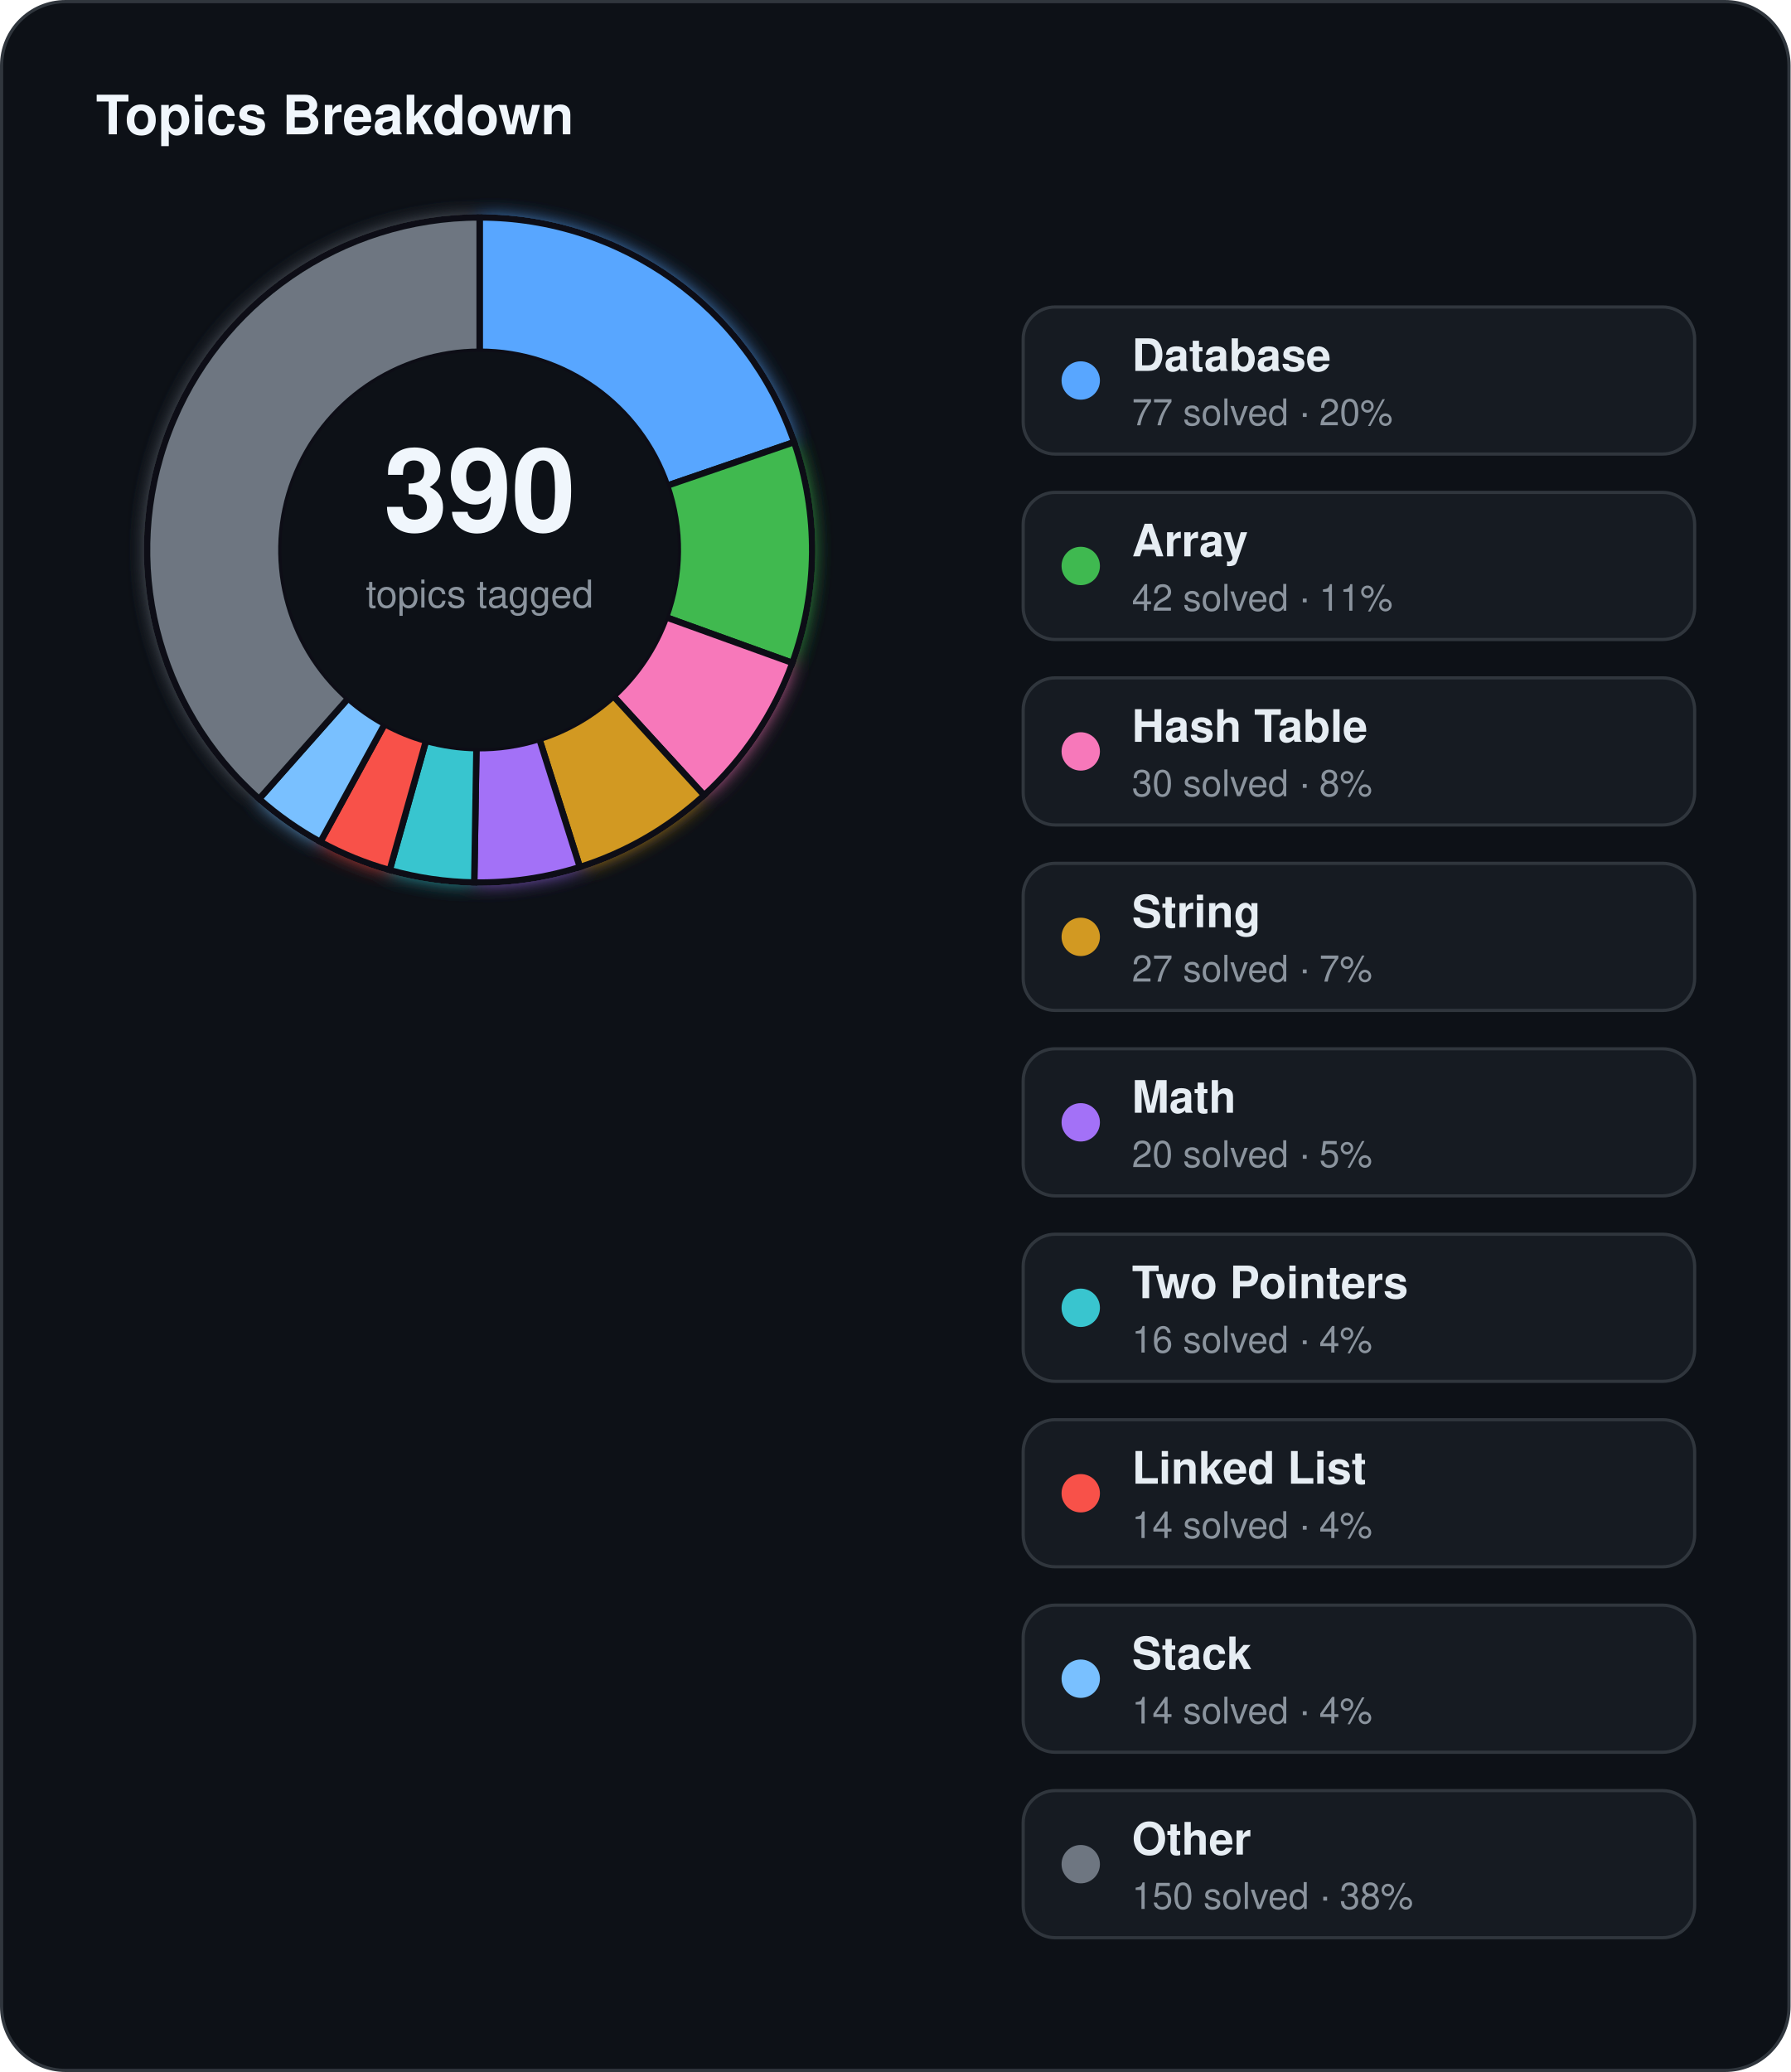
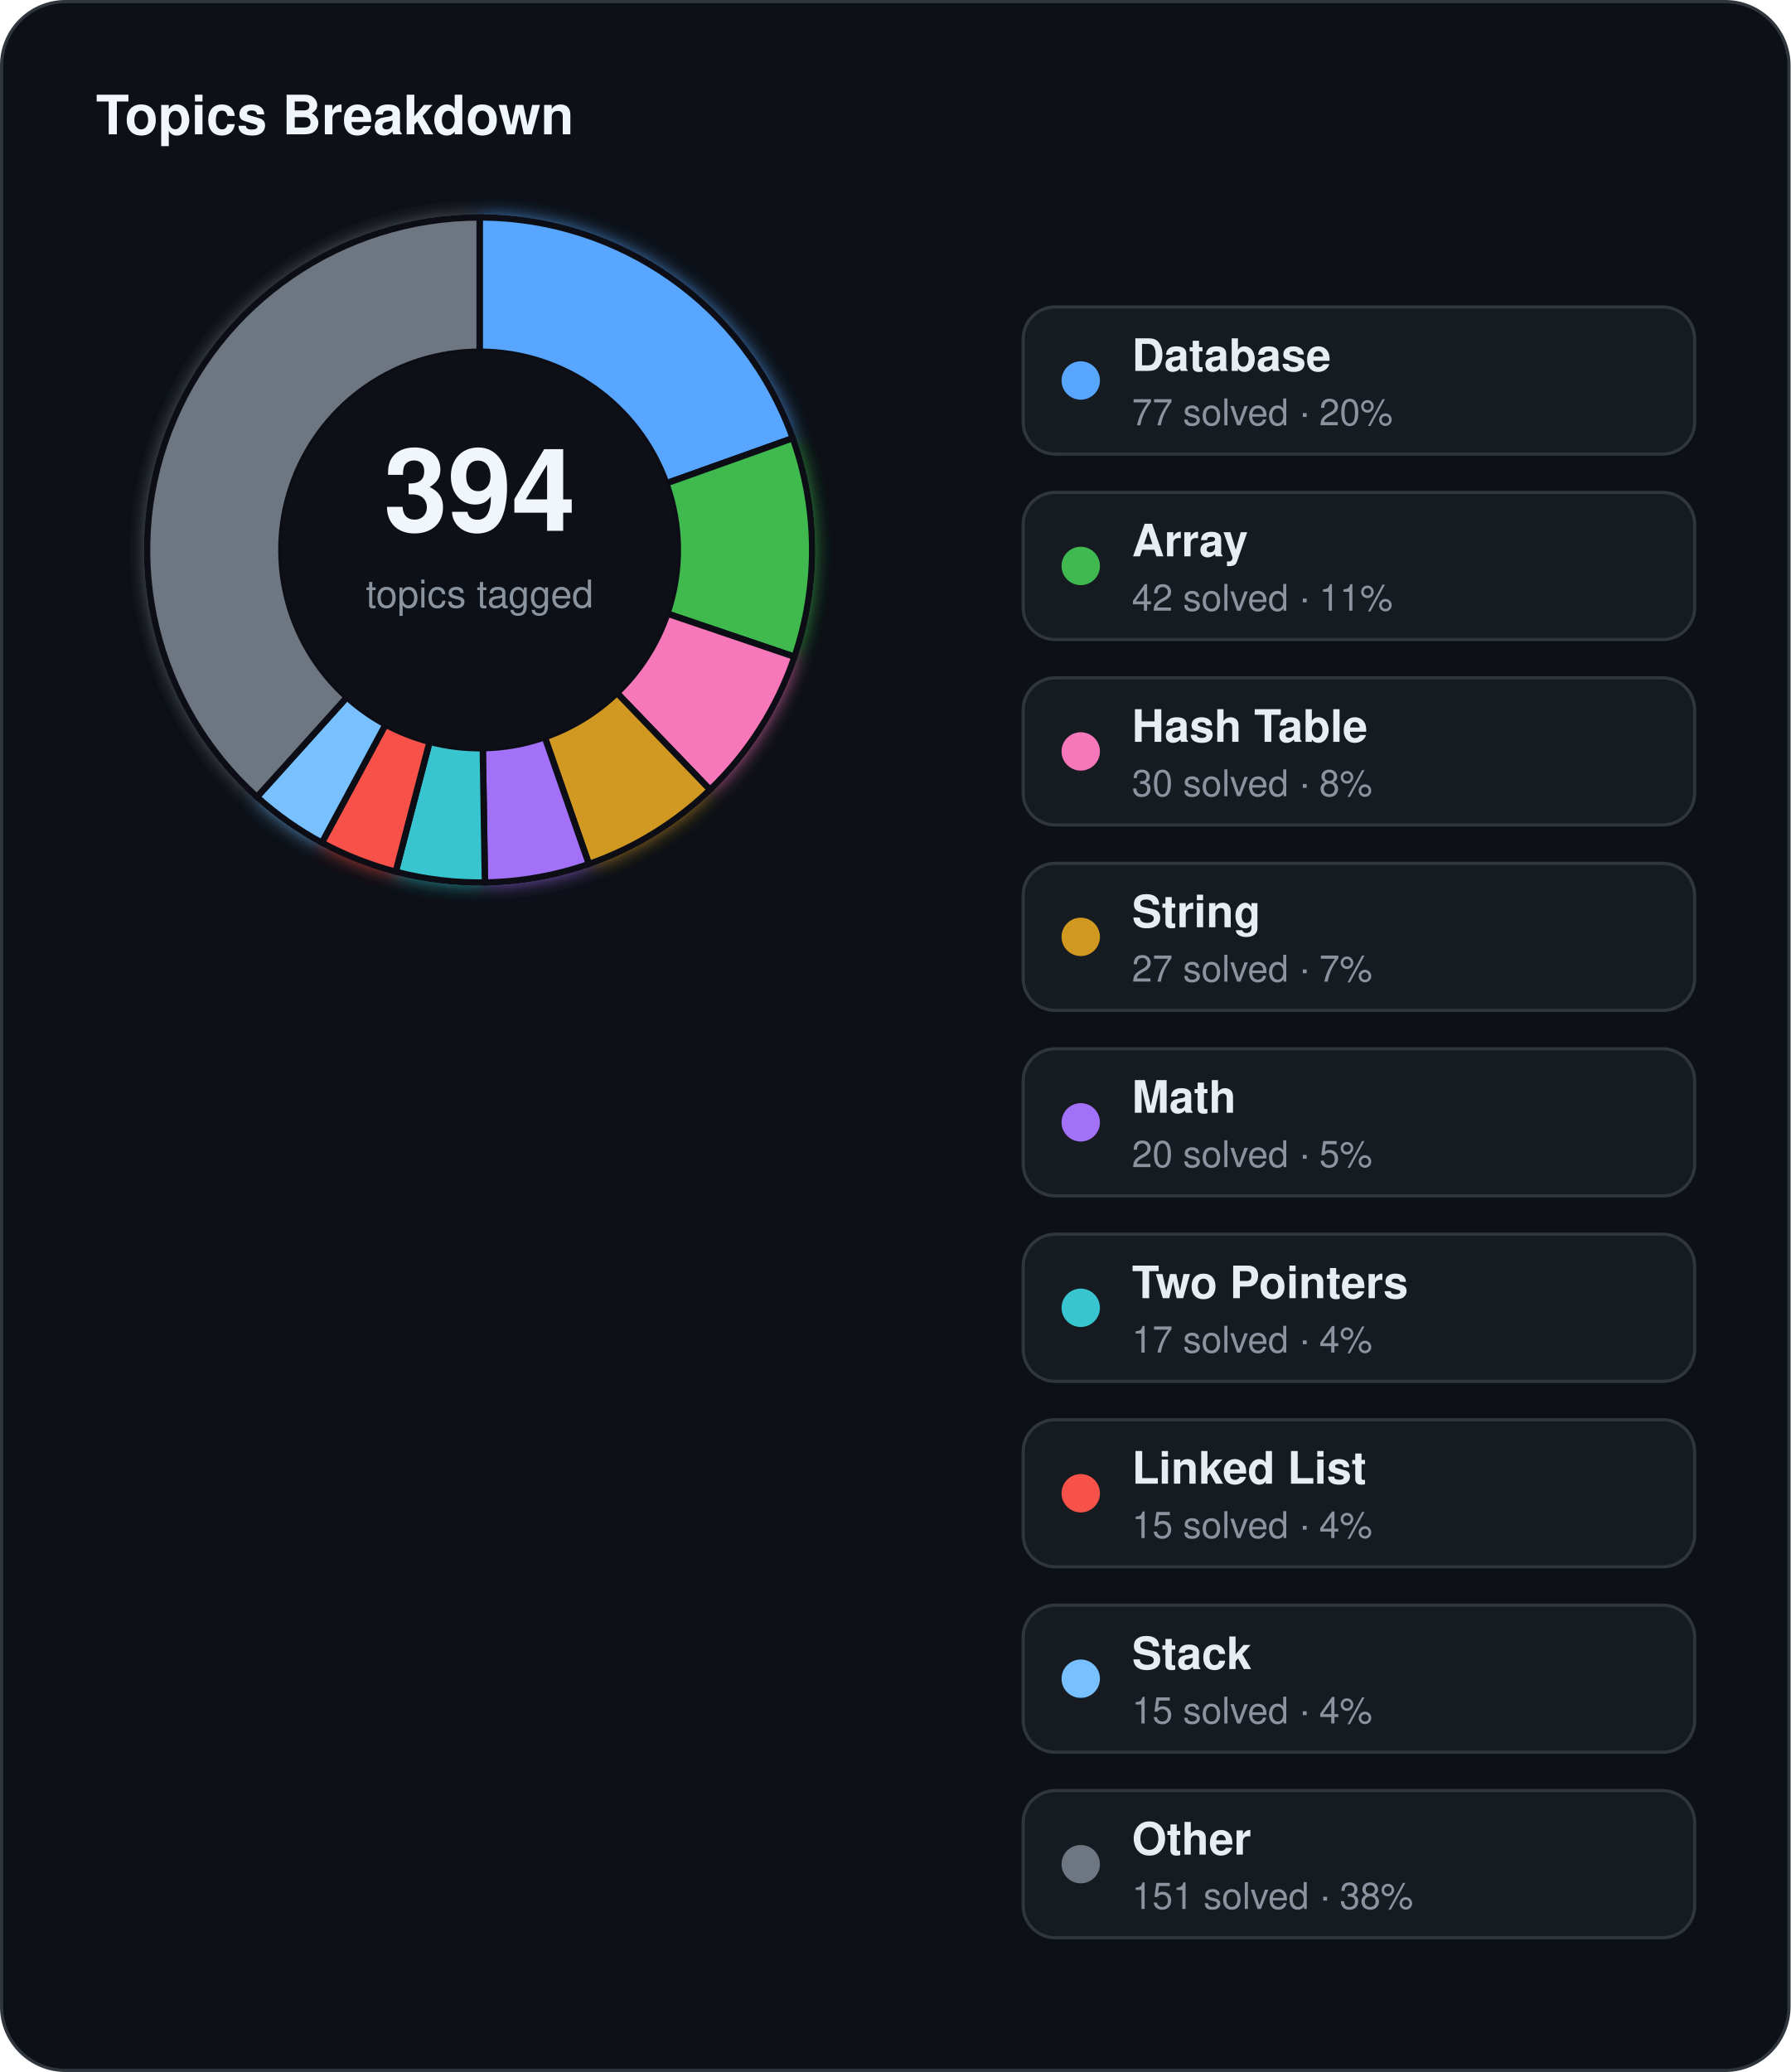
<svg xmlns="http://www.w3.org/2000/svg" width="560" height="648" viewBox="0 0 560 648">
  <defs>
    <filter id="topics-glow" x="-60%" y="-60%" width="220%" height="220%">
      <feGaussianBlur stdDeviation="3" result="blur" />
      <feMerge>
        <feMergeNode in="blur" />
        <feMergeNode in="SourceGraphic" />
      </feMerge>
    </filter>
  </defs>
  <rect x="0.5" y="0.5" width="559" height="647" rx="20" fill="#0d1117" stroke="#30363d" stroke-width="1" />
  <text x="30" y="42" fill="#f0f6fc" font-family="Segoe UI, Helvetica, Arial, sans-serif" font-size="17" font-weight="700">Topics Breakdown</text>
  <g filter="url(#topics-glow)">
-     <path d="M 150.00,68.00 A 104,104 0 0 1 248.38,138.27 L 208.65,151.89 A 62,62 0 0 0 150.00,110.00 Z" fill="#58a6ff" stroke="#0d1117" stroke-width="2" />
-     <path d="M 248.38,138.27 A 104,104 0 0 1 247.82,207.31 L 208.32,193.05 A 62,62 0 0 0 208.65,151.89 Z" fill="#3fb950" stroke="#0d1117" stroke-width="2" />
-     <path d="M 247.82,207.31 A 104,104 0 0 1 220.21,248.72 L 191.86,217.74 A 62,62 0 0 0 208.32,193.05 Z" fill="#f778ba" stroke="#0d1117" stroke-width="2" />
-     <path d="M 220.21,248.72 A 104,104 0 0 1 181.34,271.17 L 168.68,231.12 A 62,62 0 0 0 191.86,217.74 Z" fill="#d29922" stroke="#0d1117" stroke-width="2" />
-     <path d="M 181.34,271.17 A 104,104 0 0 1 148.32,275.99 L 149.00,233.99 A 62,62 0 0 0 168.68,231.12 Z" fill="#a371f7" stroke="#0d1117" stroke-width="2" />
-     <path d="M 148.32,275.99 A 104,104 0 0 1 121.87,272.12 L 133.23,231.69 A 62,62 0 0 0 149.00,233.99 Z" fill="#39c5cf" stroke="#0d1117" stroke-width="2" />
-     <path d="M 121.87,272.12 A 104,104 0 0 1 100.19,263.30 L 120.31,226.43 A 62,62 0 0 0 133.23,231.69 Z" fill="#f85149" stroke="#0d1117" stroke-width="2" />
-     <path d="M 100.19,263.30 A 104,104 0 0 1 81.04,249.85 L 108.89,218.41 A 62,62 0 0 0 120.31,226.43 Z" fill="#79c0ff" stroke="#0d1117" stroke-width="2" />
-     <path d="M 81.04,249.85 A 104,104 0 0 1 150.00,68.00 L 150.00,110.00 A 62,62 0 0 0 108.89,218.41 Z" fill="#6e7681" stroke="#0d1117" stroke-width="2" />
+     <path d="M 150.00,68.00 A 104,104 0 0 1 247.95,137.04 L 208.39,151.16 A 62,62 0 0 0 150.00,110.00 Z" fill="#58a6ff" stroke="#0d1117" stroke-width="2" />
+     <path d="M 247.95,137.04 A 104,104 0 0 1 248.49,205.40 L 208.72,191.91 A 62,62 0 0 0 208.39,151.16 Z" fill="#3fb950" stroke="#0d1117" stroke-width="2" />
+     <path d="M 248.49,205.40 A 104,104 0 0 1 222.06,246.99 L 192.96,216.71 A 62,62 0 0 0 208.72,191.91 Z" fill="#f778ba" stroke="#0d1117" stroke-width="2" />
+     <path d="M 222.06,246.99 A 104,104 0 0 1 184.18,270.22 L 170.38,230.56 A 62,62 0 0 0 192.96,216.71 Z" fill="#d29922" stroke="#0d1117" stroke-width="2" />
+     <path d="M 184.18,270.22 A 104,104 0 0 1 151.66,275.99 L 150.99,233.99 A 62,62 0 0 0 170.38,230.56 Z" fill="#a371f7" stroke="#0d1117" stroke-width="2" />
+     <path d="M 151.66,275.99 A 104,104 0 0 1 123.75,272.63 L 134.35,231.99 A 62,62 0 0 0 150.99,233.99 Z" fill="#39c5cf" stroke="#0d1117" stroke-width="2" />
+     <path d="M 123.75,272.63 A 104,104 0 0 1 100.66,263.55 L 120.58,226.58 A 62,62 0 0 0 134.35,231.99 Z" fill="#f85149" stroke="#0d1117" stroke-width="2" />
+     <path d="M 100.66,263.55 A 104,104 0 0 1 80.37,249.25 L 108.49,218.05 A 62,62 0 0 0 120.58,226.58 Z" fill="#79c0ff" stroke="#0d1117" stroke-width="2" />
+     <path d="M 80.37,249.25 A 104,104 0 0 1 150.00,68.00 L 150.00,110.00 A 62,62 0 0 0 108.49,218.05 Z" fill="#6e7681" stroke="#0d1117" stroke-width="2" />
  </g>
  <circle cx="150" cy="172" r="62" fill="#0d1117" />
-   <text x="150" y="166" text-anchor="middle" fill="#f0f6fc" font-family="Segoe UI, Helvetica, Arial, sans-serif" font-size="36" font-weight="700">390</text>
+   <text x="150" y="166" text-anchor="middle" fill="#f0f6fc" font-family="Segoe UI, Helvetica, Arial, sans-serif" font-size="36" font-weight="700">394</text>
  <text x="150" y="190" text-anchor="middle" fill="#8b949e" font-family="Segoe UI, Helvetica, Arial, sans-serif" font-size="12">topics tagged</text>
  <rect x="320" y="96" width="210" height="46" rx="10" fill="#161b22" stroke="#30363d" stroke-width="1" />
  <circle cx="338" cy="119" r="6" fill="#58a6ff" />
  <text x="354" y="116" fill="#e6edf3" font-family="Segoe UI, Helvetica, Arial, sans-serif" font-size="14" font-weight="600">Database</text>
  <text x="354" y="133" fill="#8b949e" font-family="Segoe UI, Helvetica, Arial, sans-serif" font-size="11.5">77 solved · 20%</text>
  <rect x="320" y="154" width="210" height="46" rx="10" fill="#161b22" stroke="#30363d" stroke-width="1" />
  <circle cx="338" cy="177" r="6" fill="#3fb950" />
  <text x="354" y="174" fill="#e6edf3" font-family="Segoe UI, Helvetica, Arial, sans-serif" font-size="14" font-weight="600">Array</text>
  <text x="354" y="191" fill="#8b949e" font-family="Segoe UI, Helvetica, Arial, sans-serif" font-size="11.5">42 solved · 11%</text>
  <rect x="320" y="212" width="210" height="46" rx="10" fill="#161b22" stroke="#30363d" stroke-width="1" />
  <circle cx="338" cy="235" r="6" fill="#f778ba" />
  <text x="354" y="232" fill="#e6edf3" font-family="Segoe UI, Helvetica, Arial, sans-serif" font-size="14" font-weight="600">Hash Table</text>
  <text x="354" y="249" fill="#8b949e" font-family="Segoe UI, Helvetica, Arial, sans-serif" font-size="11.5">30 solved · 8%</text>
  <rect x="320" y="270" width="210" height="46" rx="10" fill="#161b22" stroke="#30363d" stroke-width="1" />
  <circle cx="338" cy="293" r="6" fill="#d29922" />
  <text x="354" y="290" fill="#e6edf3" font-family="Segoe UI, Helvetica, Arial, sans-serif" font-size="14" font-weight="600">String</text>
  <text x="354" y="307" fill="#8b949e" font-family="Segoe UI, Helvetica, Arial, sans-serif" font-size="11.5">27 solved · 7%</text>
  <rect x="320" y="328" width="210" height="46" rx="10" fill="#161b22" stroke="#30363d" stroke-width="1" />
  <circle cx="338" cy="351" r="6" fill="#a371f7" />
  <text x="354" y="348" fill="#e6edf3" font-family="Segoe UI, Helvetica, Arial, sans-serif" font-size="14" font-weight="600">Math</text>
  <text x="354" y="365" fill="#8b949e" font-family="Segoe UI, Helvetica, Arial, sans-serif" font-size="11.5">20 solved · 5%</text>
  <rect x="320" y="386" width="210" height="46" rx="10" fill="#161b22" stroke="#30363d" stroke-width="1" />
  <circle cx="338" cy="409" r="6" fill="#39c5cf" />
  <text x="354" y="406" fill="#e6edf3" font-family="Segoe UI, Helvetica, Arial, sans-serif" font-size="14" font-weight="600">Two Pointers</text>
-   <text x="354" y="423" fill="#8b949e" font-family="Segoe UI, Helvetica, Arial, sans-serif" font-size="11.5">16 solved · 4%</text>
+   <text x="354" y="423" fill="#8b949e" font-family="Segoe UI, Helvetica, Arial, sans-serif" font-size="11.5">17 solved · 4%</text>
  <rect x="320" y="444" width="210" height="46" rx="10" fill="#161b22" stroke="#30363d" stroke-width="1" />
  <circle cx="338" cy="467" r="6" fill="#f85149" />
  <text x="354" y="464" fill="#e6edf3" font-family="Segoe UI, Helvetica, Arial, sans-serif" font-size="14" font-weight="600">Linked List</text>
-   <text x="354" y="481" fill="#8b949e" font-family="Segoe UI, Helvetica, Arial, sans-serif" font-size="11.5">14 solved · 4%</text>
+   <text x="354" y="481" fill="#8b949e" font-family="Segoe UI, Helvetica, Arial, sans-serif" font-size="11.5">15 solved · 4%</text>
  <rect x="320" y="502" width="210" height="46" rx="10" fill="#161b22" stroke="#30363d" stroke-width="1" />
  <circle cx="338" cy="525" r="6" fill="#79c0ff" />
  <text x="354" y="522" fill="#e6edf3" font-family="Segoe UI, Helvetica, Arial, sans-serif" font-size="14" font-weight="600">Stack</text>
-   <text x="354" y="539" fill="#8b949e" font-family="Segoe UI, Helvetica, Arial, sans-serif" font-size="11.5">14 solved · 4%</text>
+   <text x="354" y="539" fill="#8b949e" font-family="Segoe UI, Helvetica, Arial, sans-serif" font-size="11.5">15 solved · 4%</text>
  <rect x="320" y="560" width="210" height="46" rx="10" fill="#161b22" stroke="#30363d" stroke-width="1" />
  <circle cx="338" cy="583" r="6" fill="#6e7681" />
  <text x="354" y="580" fill="#e6edf3" font-family="Segoe UI, Helvetica, Arial, sans-serif" font-size="14" font-weight="600">Other</text>
-   <text x="354" y="597" fill="#8b949e" font-family="Segoe UI, Helvetica, Arial, sans-serif" font-size="11.5">150 solved · 38%</text>
+   <text x="354" y="597" fill="#8b949e" font-family="Segoe UI, Helvetica, Arial, sans-serif" font-size="11.5">151 solved · 38%</text>
</svg>
